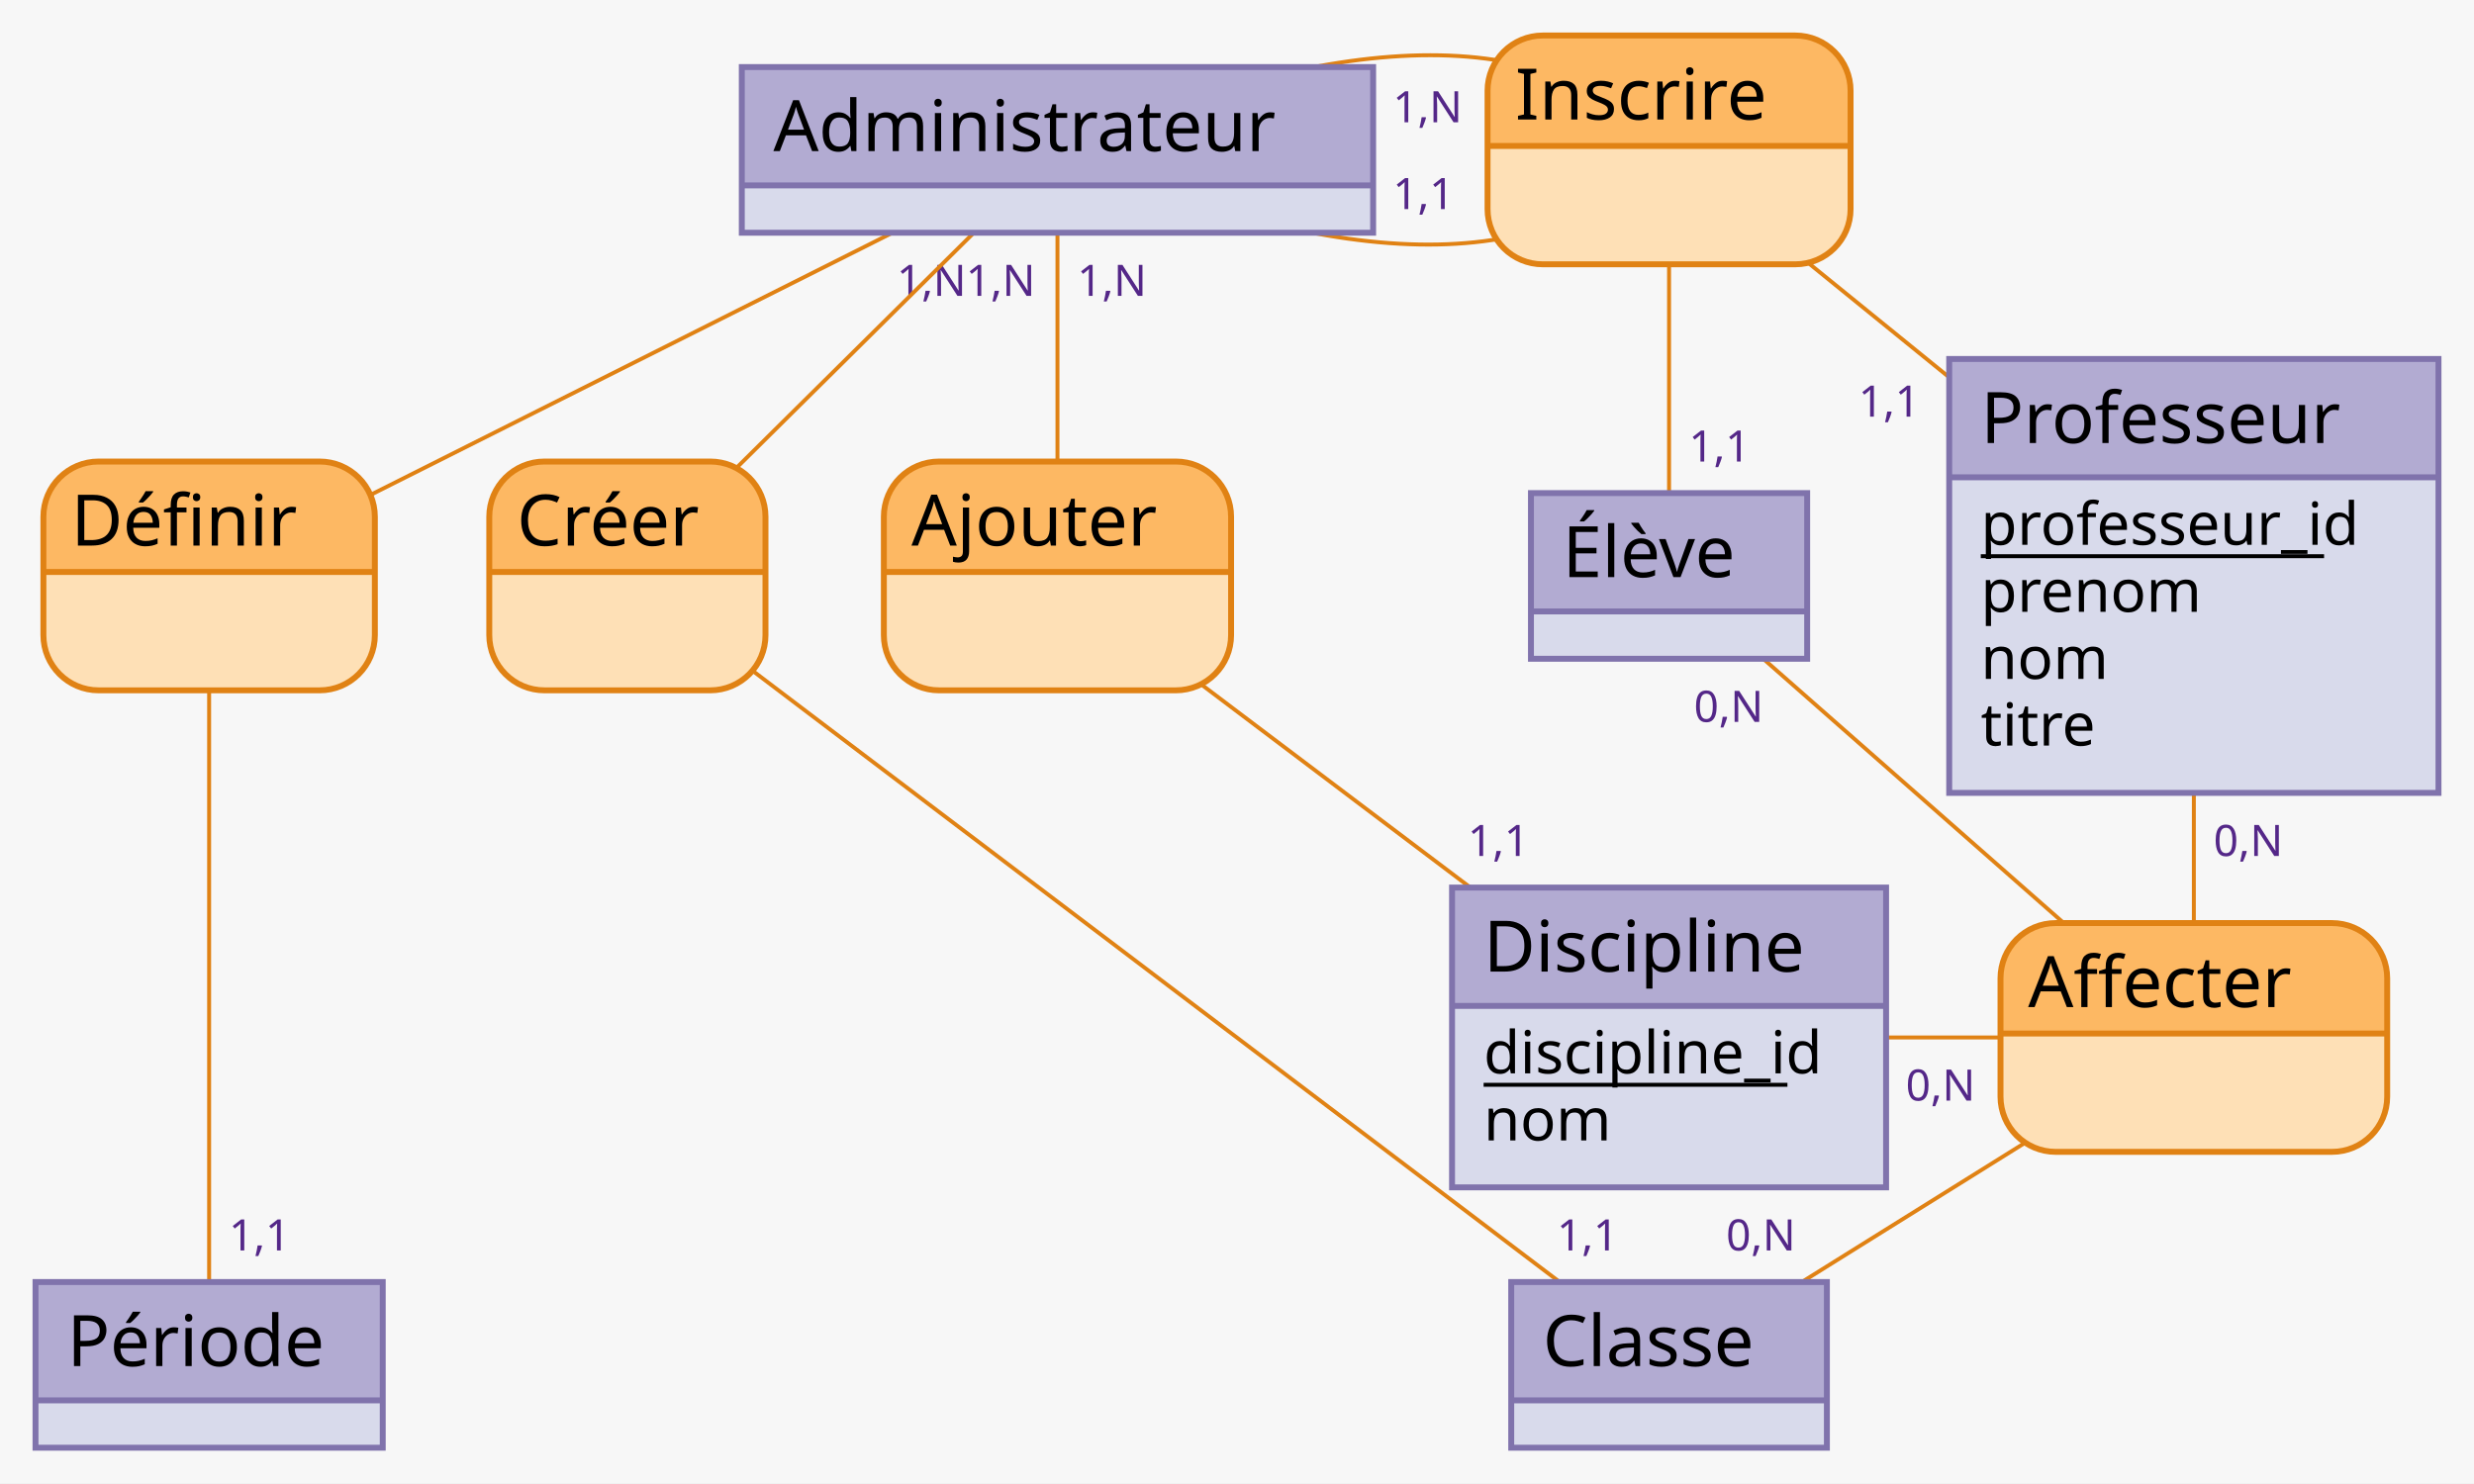
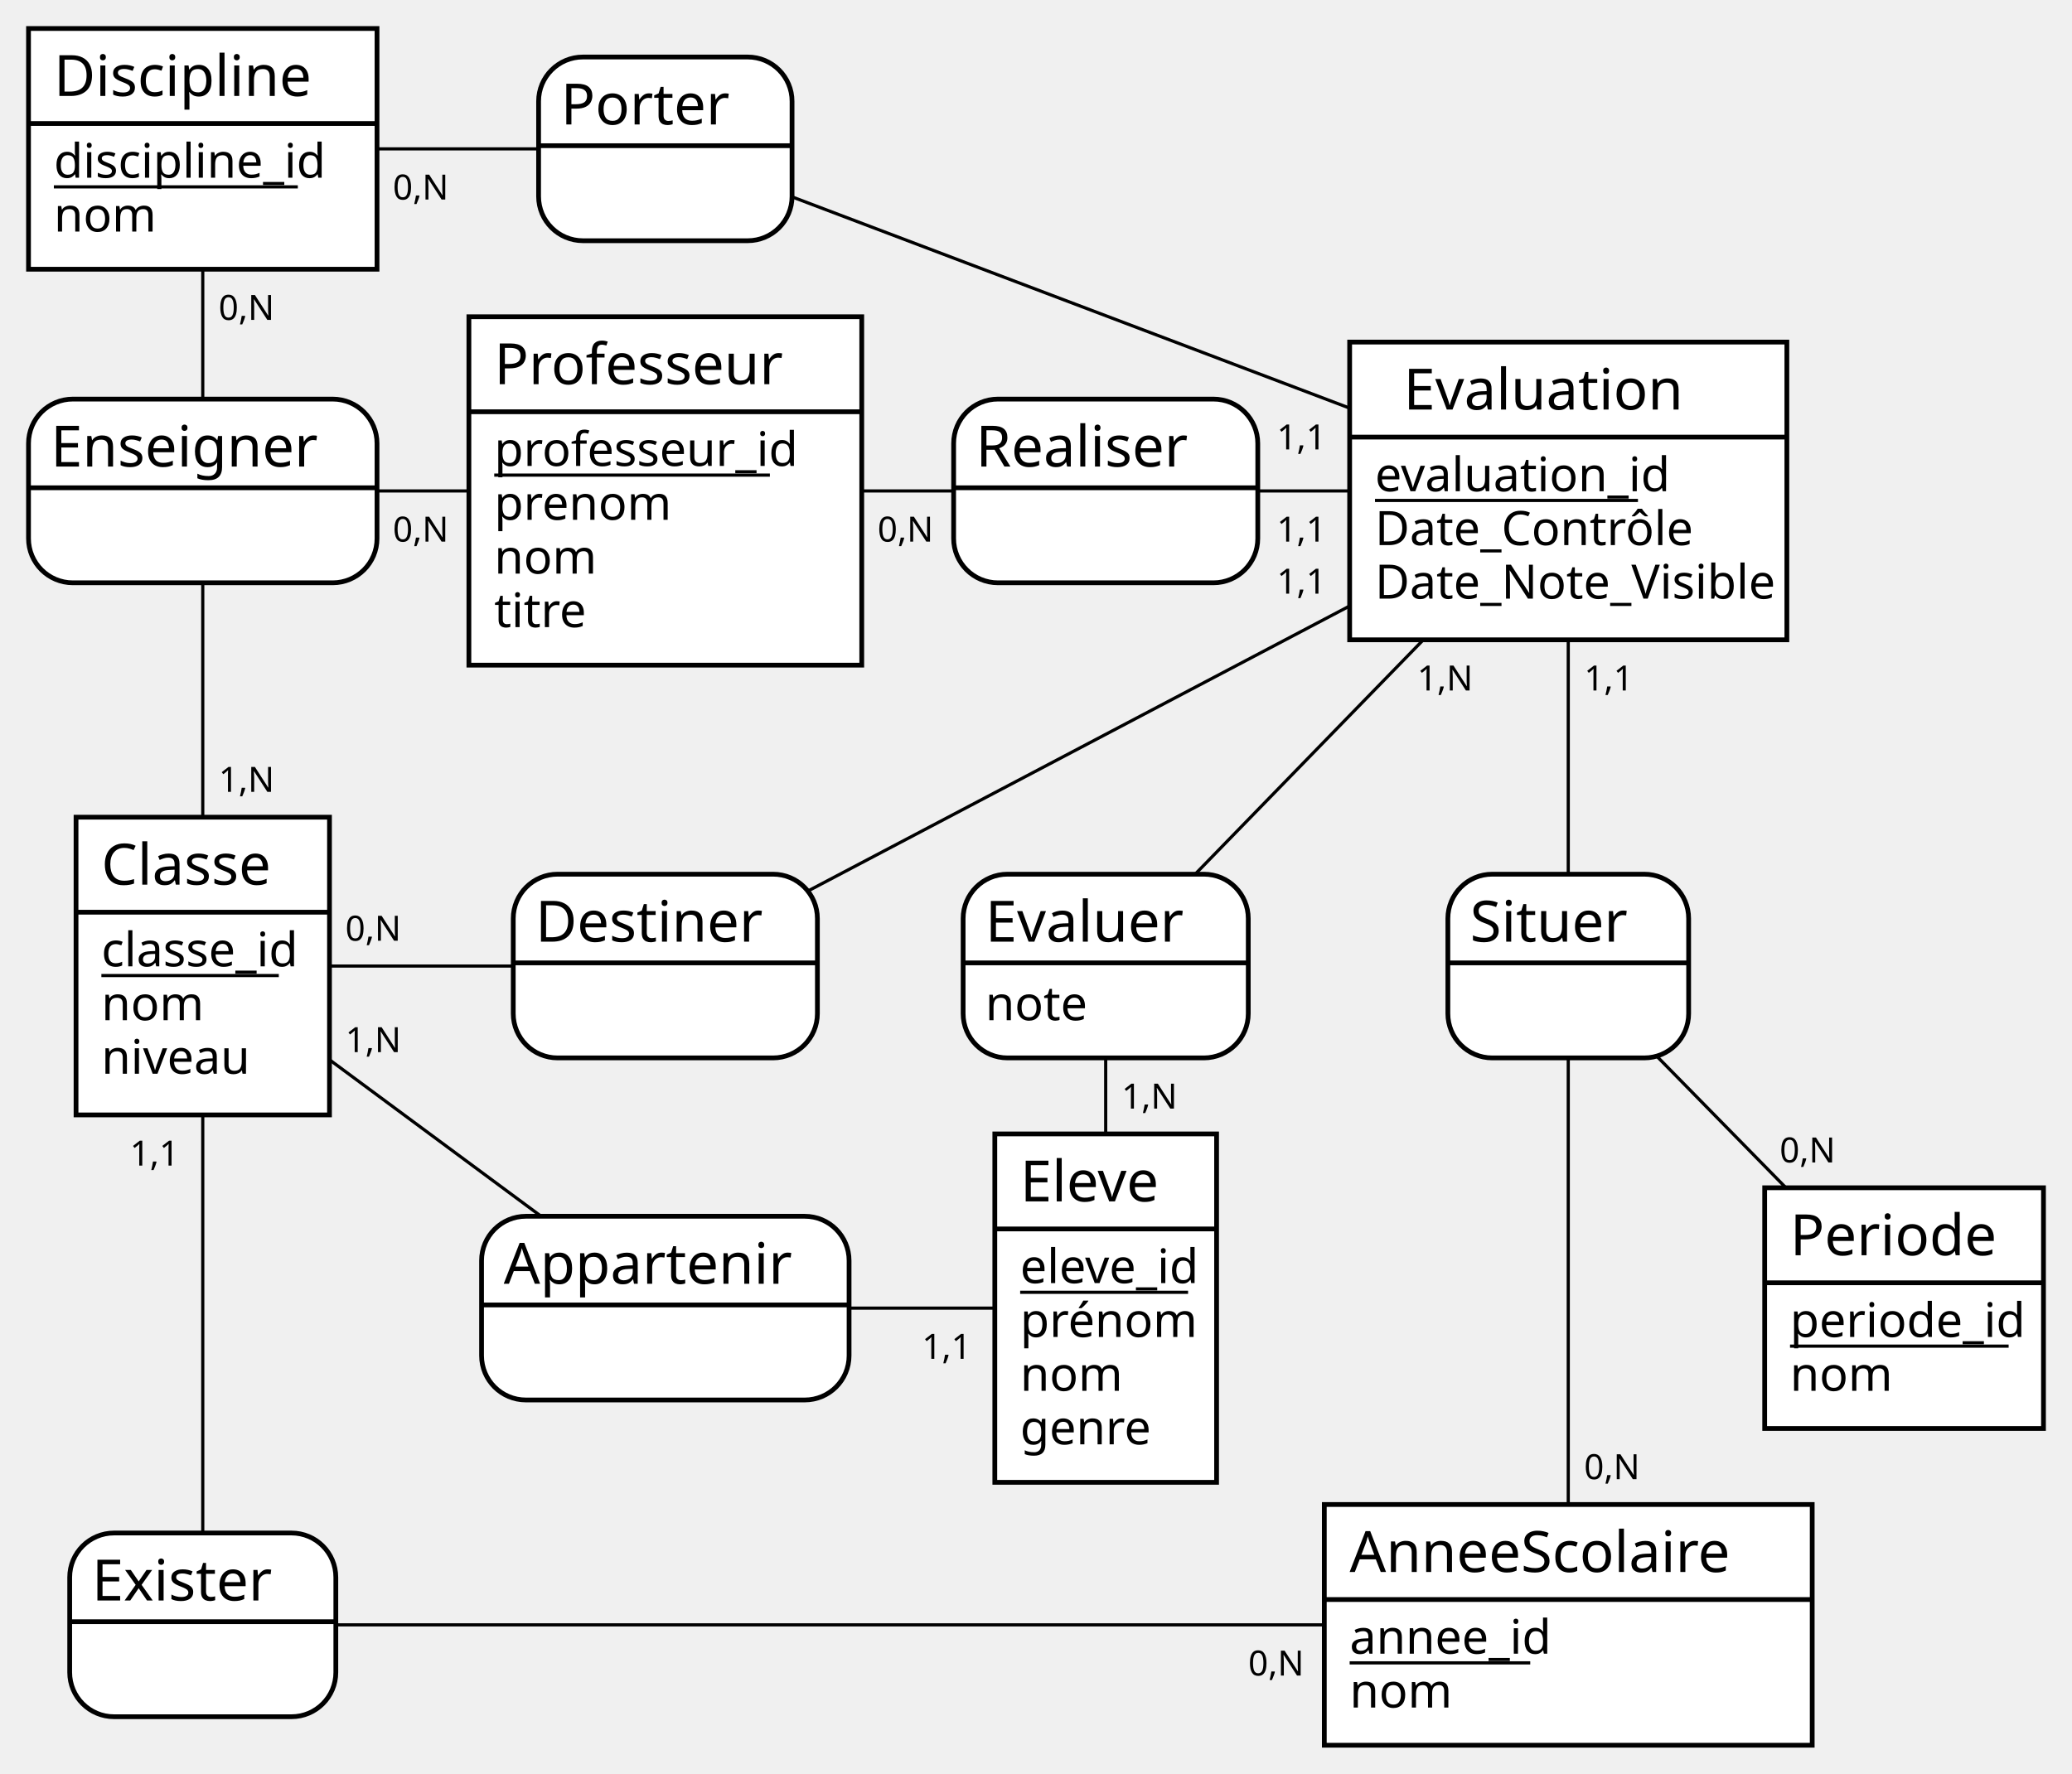
- <svg xmlns="http://www.w3.org/2000/svg" width="627" height="376" view_box="0 0 627 376">\n\n<rect id="frame" x="0" y="0" width="627" height="376" fill="#f7f7f7" stroke="none" stroke-width="0" />
-   <path d="M268 38 C 342.333 6.0 394.0 6.0 423 38" fill="none" stroke="#e08214" stroke-width="1" />
-   <text x="353" y="31.0" fill="#542788" font-family="Futura" font-size="11">1,N</text>
-   <path d="M268 38 C 341.667 70.0 393.333 70.0 423 38" fill="none" stroke="#e08214" stroke-width="1" />
-   <text x="353" y="53.0" fill="#542788" font-family="Futura" font-size="11">1,1</text>
-   <line x1="556" y1="146" x2="423" y2="38" stroke="#e08214" stroke-width="1" />
-   <text x="471" y="105.615" fill="#542788" font-family="Futura" font-size="11">1,1</text>
-   <line x1="423" y1="146" x2="423" y2="38" stroke="#e08214" stroke-width="1" />
-   <text x="428.0" y="117" fill="#542788" font-family="Futura" font-size="11">1,1</text>
-   <g id="association-Inscrire">
-     <path d="M 455 9 a 14 14 90 0 1 14 14 V 37 h -92 V 23 a 14 14 90 0 1 14 -14" fill="#fdb863" stroke="#fdb863" stroke-width="0" />
-     <path d="M 469 37.0 v 16 a 14 14 90 0 1 -14 14 H 391 a 14 14 90 0 1 -14 -14 V 37.0 H 92" fill="#fee0b6" stroke="#fee0b6" stroke-width="0" />
-     <rect x="377" y="9" width="92" height="58" fill="none" rx="14" stroke="#e08214" stroke-width="1.5" />
-     <line x1="377" y1="37" x2="469" y2="37" stroke="#e08214" stroke-width="1.5" />
-     <text x="384" y="30.3" fill="#000000" font-family="Copperplate" font-size="18">Inscrire</text>
+ <svg xmlns="http://www.w3.org/2000/svg" width="654" height="560" view_box="0 0 654 560">\n\n<rect id="frame" x="0" y="0" width="654" height="560" fill="none" stroke="none" stroke-width="0" />
+   <line x1="495" y1="155" x2="210" y2="47" stroke="#000000" stroke-width="1" />
+   <text x="403" y="141.888" fill="#000000" font-family="Futura" font-size="11">1,1</text>
+   <line x1="64" y1="47" x2="210" y2="47" stroke="#000000" stroke-width="1" />
+   <text x="124" y="63.0" fill="#000000" font-family="Futura" font-size="11">0,N</text>
+   <g id="association-Porter">
+     <path d="M 236 18 a 14 14 90 0 1 14 14 V 46 h -80 V 32 a 14 14 90 0 1 14 -14" fill="#FFFFFF" stroke="#FFFFFF" stroke-width="0" />
+     <path d="M 250 46.0 v 16 a 14 14 90 0 1 -14 14 H 184 a 14 14 90 0 1 -14 -14 V 46.0 H 80" fill="#FFFFFF" stroke="#FFFFFF" stroke-width="0" />
+     <rect x="170" y="18" width="80" height="58" fill="none" rx="14" stroke="#000000" stroke-width="1.5" />
+     <line x1="170" y1="46" x2="250" y2="46" stroke="#000000" stroke-width="1.5" />
+     <text x="177" y="39.3" fill="#000000" font-family="Copperplate" font-size="18">Porter</text>
  </g>
-   <line x1="53" y1="346" x2="53" y2="146" stroke="#e08214" stroke-width="1" />
-   <text x="58.0" y="317" fill="#542788" font-family="Futura" font-size="11">1,1</text>
-   <line x1="268" y1="38" x2="53" y2="146" stroke="#e08214" stroke-width="1" />
-   <text x="227.268" y="75" fill="#542788" font-family="Futura" font-size="11">1,N</text>
-   <g id="association-Définir">
-     <path d="M 81 117 a 14 14 90 0 1 14 14 V 145 h -84 V 131 a 14 14 90 0 1 14 -14" fill="#fdb863" stroke="#fdb863" stroke-width="0" />
-     <path d="M 95 145.0 v 16 a 14 14 90 0 1 -14 14 H 25 a 14 14 90 0 1 -14 -14 V 145.0 H 84" fill="#fee0b6" stroke="#fee0b6" stroke-width="0" />
-     <rect x="11" y="117" width="84" height="58" fill="none" rx="14" stroke="#e08214" stroke-width="1.5" />
-     <line x1="11" y1="145" x2="95" y2="145" stroke="#e08214" stroke-width="1.5" />
-     <text x="18" y="138.3" fill="#000000" font-family="Copperplate" font-size="18">Définir</text>
+   <line x1="210" y1="155" x2="64" y2="155" stroke="#000000" stroke-width="1" />
+   <text x="124" y="171.0" fill="#000000" font-family="Futura" font-size="11">0,N</text>
+   <line x1="64" y1="47" x2="64" y2="155" stroke="#000000" stroke-width="1" />
+   <text x="69.0" y="101" fill="#000000" font-family="Futura" font-size="11">0,N</text>
+   <line x1="64" y1="305" x2="64" y2="155" stroke="#000000" stroke-width="1" />
+   <text x="69.0" y="250" fill="#000000" font-family="Futura" font-size="11">1,N</text>
+   <g id="association-Enseigner">
+     <path d="M 105 126 a 14 14 90 0 1 14 14 V 154 h -110 V 140 a 14 14 90 0 1 14 -14" fill="#FFFFFF" stroke="#FFFFFF" stroke-width="0" />
+     <path d="M 119 154.0 v 16 a 14 14 90 0 1 -14 14 H 23 a 14 14 90 0 1 -14 -14 V 154.0 H 110" fill="#FFFFFF" stroke="#FFFFFF" stroke-width="0" />
+     <rect x="9" y="126" width="110" height="58" fill="none" rx="14" stroke="#000000" stroke-width="1.5" />
+     <line x1="9" y1="154" x2="119" y2="154" stroke="#000000" stroke-width="1.5" />
+     <text x="16" y="147.3" fill="#000000" font-family="Copperplate" font-size="18">Enseigner</text>
  </g>
-   <line x1="423" y1="346" x2="159" y2="146" stroke="#e08214" stroke-width="1" />
-   <text x="394.575" y="317" fill="#542788" font-family="Futura" font-size="11">1,1</text>
-   <line x1="268" y1="38" x2="159" y2="146" stroke="#e08214" stroke-width="1" />
-   <text x="244.781" y="75" fill="#542788" font-family="Futura" font-size="11">1,N</text>
-   <g id="association-Créer">
-     <path d="M 180 117 a 14 14 90 0 1 14 14 V 145 h -70 V 131 a 14 14 90 0 1 14 -14" fill="#fdb863" stroke="#fdb863" stroke-width="0" />
-     <path d="M 194 145.0 v 16 a 14 14 90 0 1 -14 14 H 138 a 14 14 90 0 1 -14 -14 V 145.0 H 70" fill="#fee0b6" stroke="#fee0b6" stroke-width="0" />
-     <rect x="124" y="117" width="70" height="58" fill="none" rx="14" stroke="#e08214" stroke-width="1.5" />
-     <line x1="124" y1="145" x2="194" y2="145" stroke="#e08214" stroke-width="1.5" />
-     <text x="131" y="138.3" fill="#000000" font-family="Copperplate" font-size="18">Créer</text>
+   <line x1="495" y1="155" x2="349" y2="155" stroke="#000000" stroke-width="1" />
+   <text x="403" y="171.0" fill="#000000" font-family="Futura" font-size="11">1,1</text>
+   <line x1="210" y1="155" x2="349" y2="155" stroke="#000000" stroke-width="1" />
+   <text x="277" y="171.0" fill="#000000" font-family="Futura" font-size="11">0,N</text>
+   <g id="association-Realiser">
+     <path d="M 383 126 a 14 14 90 0 1 14 14 V 154 h -96 V 140 a 14 14 90 0 1 14 -14" fill="#FFFFFF" stroke="#FFFFFF" stroke-width="0" />
+     <path d="M 397 154.0 v 16 a 14 14 90 0 1 -14 14 H 315 a 14 14 90 0 1 -14 -14 V 154.0 H 96" fill="#FFFFFF" stroke="#FFFFFF" stroke-width="0" />
+     <rect x="301" y="126" width="96" height="58" fill="none" rx="14" stroke="#000000" stroke-width="1.5" />
+     <line x1="301" y1="154" x2="397" y2="154" stroke="#000000" stroke-width="1.5" />
+     <text x="308" y="147.3" fill="#000000" font-family="Copperplate" font-size="18">Realiser</text>
  </g>
-   <line x1="423" y1="263" x2="268" y2="146" stroke="#e08214" stroke-width="1" />
-   <text x="371.971" y="217" fill="#542788" font-family="Futura" font-size="11">1,1</text>
-   <line x1="268" y1="38" x2="268" y2="146" stroke="#e08214" stroke-width="1" />
-   <text x="273.0" y="75" fill="#542788" font-family="Futura" font-size="11">1,N</text>
-   <g id="association-Ajouter">
-     <path d="M 298 117 a 14 14 90 0 1 14 14 V 145 h -88 V 131 a 14 14 90 0 1 14 -14" fill="#fdb863" stroke="#fdb863" stroke-width="0" />
-     <path d="M 312 145.0 v 16 a 14 14 90 0 1 -14 14 H 238 a 14 14 90 0 1 -14 -14 V 145.0 H 88" fill="#fee0b6" stroke="#fee0b6" stroke-width="0" />
-     <rect x="224" y="117" width="88" height="58" fill="none" rx="14" stroke="#e08214" stroke-width="1.5" />
-     <line x1="224" y1="145" x2="312" y2="145" stroke="#e08214" stroke-width="1.5" />
-     <text x="231" y="138.3" fill="#000000" font-family="Copperplate" font-size="18">Ajouter</text>
+   <line x1="495" y1="155" x2="210" y2="305" stroke="#000000" stroke-width="1" />
+   <text x="403" y="187.423" fill="#000000" font-family="Futura" font-size="11">1,1</text>
+   <line x1="64" y1="305" x2="210" y2="305" stroke="#000000" stroke-width="1" />
+   <text x="109" y="297.0" fill="#000000" font-family="Futura" font-size="11">0,N</text>
+   <g id="association-Destiner">
+     <path d="M 244 276 a 14 14 90 0 1 14 14 V 304 h -96 V 290 a 14 14 90 0 1 14 -14" fill="#FFFFFF" stroke="#FFFFFF" stroke-width="0" />
+     <path d="M 258 304.0 v 16 a 14 14 90 0 1 -14 14 H 176 a 14 14 90 0 1 -14 -14 V 304.0 H 96" fill="#FFFFFF" stroke="#FFFFFF" stroke-width="0" />
+     <rect x="162" y="276" width="96" height="58" fill="none" rx="14" stroke="#000000" stroke-width="1.5" />
+     <line x1="162" y1="304" x2="258" y2="304" stroke="#000000" stroke-width="1.5" />
+     <text x="169" y="297.3" fill="#000000" font-family="Copperplate" font-size="18">Destiner</text>
  </g>
-   <line x1="556" y1="146" x2="556" y2="263" stroke="#e08214" stroke-width="1" />
-   <text x="561.0" y="217" fill="#542788" font-family="Futura" font-size="11">0,N</text>
-   <line x1="423" y1="263" x2="556" y2="263" stroke="#e08214" stroke-width="1" />
-   <text x="483" y="279.0" fill="#542788" font-family="Futura" font-size="11">0,N</text>
-   <line x1="423" y1="346" x2="556" y2="263" stroke="#e08214" stroke-width="1" />
-   <text x="437.466" y="317" fill="#542788" font-family="Futura" font-size="11">0,N</text>
-   <line x1="423" y1="146" x2="556" y2="263" stroke="#e08214" stroke-width="1" />
-   <text x="429.304" y="183" fill="#542788" font-family="Futura" font-size="11">0,N</text>
-   <g id="association-Affecter">
-     <path d="M 591 234 a 14 14 90 0 1 14 14 V 262 h -98 V 248 a 14 14 90 0 1 14 -14" fill="#fdb863" stroke="#fdb863" stroke-width="0" />
-     <path d="M 605 262.0 v 16 a 14 14 90 0 1 -14 14 H 521 a 14 14 90 0 1 -14 -14 V 262.0 H 98" fill="#fee0b6" stroke="#fee0b6" stroke-width="0" />
-     <rect x="507" y="234" width="98" height="58" fill="none" rx="14" stroke="#e08214" stroke-width="1.5" />
-     <line x1="507" y1="262" x2="605" y2="262" stroke="#e08214" stroke-width="1.5" />
-     <text x="514" y="255.3" fill="#000000" font-family="Copperplate" font-size="18">Affecter</text>
+   <line x1="495" y1="155" x2="349" y2="305" stroke="#000000" stroke-width="1" />
+   <text x="447.317" y="218" fill="#000000" font-family="Futura" font-size="11">1,N</text>
+   <line x1="349" y1="413" x2="349" y2="305" stroke="#000000" stroke-width="1" />
+   <text x="354.0" y="350" fill="#000000" font-family="Futura" font-size="11">1,N</text>
+   <g id="association-Evaluer">
+     <path d="M 380 276 a 14 14 90 0 1 14 14 V 304 h -90 V 290 a 14 14 90 0 1 14 -14" fill="#FFFFFF" stroke="#FFFFFF" stroke-width="0" />
+     <path d="M 394 304.0 v 16 a 14 14 90 0 1 -14 14 H 318 a 14 14 90 0 1 -14 -14 V 304.0 H 90" fill="#FFFFFF" stroke="#FFFFFF" stroke-width="0" />
+     <rect x="304" y="276" width="90" height="58" fill="none" rx="14" stroke="#000000" stroke-width="1.5" />
+     <line x1="304" y1="304" x2="394" y2="304" stroke="#000000" stroke-width="1.5" />
+     <text x="311" y="297.3" fill="#000000" font-family="Copperplate" font-size="18">Evaluer</text>
+     <text x="311" y="322.1" fill="#000000" font-family="Gill Sans" font-size="15">note</text>
  </g>
-   <g id="entity-Administrateur">
-     <g id="frame-Administrateur">
-       <rect x="188" y="17" width="160" height="30" fill="#b2abd2" stroke="#b2abd2" stroke-width="0" />
-       <rect x="188" y="47.0" width="160" height="12" fill="#d8daeb" stroke="#d8daeb" stroke-width="0" />
-       <rect x="188" y="17" width="160" height="42" fill="none" stroke="#8073ac" stroke-width="1.5" />
-       <line x1="188" y1="47" x2="348" y2="47" stroke="#8073ac" stroke-width="1.5" />
+   <line x1="495" y1="513" x2="495" y2="305" stroke="#000000" stroke-width="1" />
+   <text x="500.0" y="467" fill="#000000" font-family="Futura" font-size="11">0,N</text>
+   <line x1="601" y1="413" x2="495" y2="305" stroke="#000000" stroke-width="1" />
+   <text x="561.726" y="367" fill="#000000" font-family="Futura" font-size="11">0,N</text>
+   <line x1="495" y1="155" x2="495" y2="305" stroke="#000000" stroke-width="1" />
+   <text x="500.0" y="218" fill="#000000" font-family="Futura" font-size="11">1,1</text>
+   <g id="association-Situer">
+     <path d="M 519 276 a 14 14 90 0 1 14 14 V 304 h -76 V 290 a 14 14 90 0 1 14 -14" fill="#FFFFFF" stroke="#FFFFFF" stroke-width="0" />
+     <path d="M 533 304.0 v 16 a 14 14 90 0 1 -14 14 H 471 a 14 14 90 0 1 -14 -14 V 304.0 H 76" fill="#FFFFFF" stroke="#FFFFFF" stroke-width="0" />
+     <rect x="457" y="276" width="76" height="58" fill="none" rx="14" stroke="#000000" stroke-width="1.5" />
+     <line x1="457" y1="304" x2="533" y2="304" stroke="#000000" stroke-width="1.5" />
+     <text x="464" y="297.3" fill="#000000" font-family="Copperplate" font-size="18">Situer</text>
+   </g>
+   <line x1="64" y1="305" x2="210" y2="413" stroke="#000000" stroke-width="1" />
+   <text x="109" y="332.18" fill="#000000" font-family="Futura" font-size="11">1,N</text>
+   <line x1="349" y1="413" x2="210" y2="413" stroke="#000000" stroke-width="1" />
+   <text x="291" y="429.0" fill="#000000" font-family="Futura" font-size="11">1,1</text>
+   <g id="association-Appartenir">
+     <path d="M 254 384 a 14 14 90 0 1 14 14 V 412 h -116 V 398 a 14 14 90 0 1 14 -14" fill="#FFFFFF" stroke="#FFFFFF" stroke-width="0" />
+     <path d="M 268 412.0 v 16 a 14 14 90 0 1 -14 14 H 166 a 14 14 90 0 1 -14 -14 V 412.0 H 116" fill="#FFFFFF" stroke="#FFFFFF" stroke-width="0" />
+     <rect x="152" y="384" width="116" height="58" fill="none" rx="14" stroke="#000000" stroke-width="1.5" />
+     <line x1="152" y1="412" x2="268" y2="412" stroke="#000000" stroke-width="1.5" />
+     <text x="159" y="405.3" fill="#000000" font-family="Copperplate" font-size="18">Appartenir</text>
+   </g>
+   <line x1="495" y1="513" x2="64" y2="513" stroke="#000000" stroke-width="1" />
+   <text x="394" y="529.0" fill="#000000" font-family="Futura" font-size="11">0,N</text>
+   <line x1="64" y1="305" x2="64" y2="513" stroke="#000000" stroke-width="1" />
+   <text x="41.0" y="368" fill="#000000" font-family="Futura" font-size="11">1,1</text>
+   <g id="association-Exister">
+     <path d="M 92 484 a 14 14 90 0 1 14 14 V 512 h -84 V 498 a 14 14 90 0 1 14 -14" fill="#FFFFFF" stroke="#FFFFFF" stroke-width="0" />
+     <path d="M 106 512.0 v 16 a 14 14 90 0 1 -14 14 H 36 a 14 14 90 0 1 -14 -14 V 512.0 H 84" fill="#FFFFFF" stroke="#FFFFFF" stroke-width="0" />
+     <rect x="22" y="484" width="84" height="58" fill="none" rx="14" stroke="#000000" stroke-width="1.5" />
+     <line x1="22" y1="512" x2="106" y2="512" stroke="#000000" stroke-width="1.5" />
+     <text x="29" y="505.3" fill="#000000" font-family="Copperplate" font-size="18">Exister</text>
+   </g>
+   <g id="entity-Discipline">
+     <g id="frame-Discipline">
+       <rect x="9" y="9" width="110" height="30" fill="#FFFFFF" stroke="#FFFFFF" stroke-width="0" />
+       <rect x="9" y="39.0" width="110" height="46" fill="#FFFFFF" stroke="#FFFFFF" stroke-width="0" />
+       <rect x="9" y="9" width="110" height="76" fill="none" stroke="#000000" stroke-width="1.5" />
+       <line x1="9" y1="39" x2="119" y2="39" stroke="#000000" stroke-width="1.5" />
    </g>
-     <text x="196" y="38.3" fill="#000000" font-family="Copperplate" font-size="18">Administrateur</text>
-   </g>
-   <g id="entity-Élève">
-     <g id="frame-Élève">
-       <rect x="388" y="125" width="70" height="30" fill="#b2abd2" stroke="#b2abd2" stroke-width="0" />
-       <rect x="388" y="155.0" width="70" height="12" fill="#d8daeb" stroke="#d8daeb" stroke-width="0" />
-       <rect x="388" y="125" width="70" height="42" fill="none" stroke="#8073ac" stroke-width="1.5" />
-       <line x1="388" y1="155" x2="458" y2="155" stroke="#8073ac" stroke-width="1.5" />
-     </g>
-     <text x="396" y="146.3" fill="#000000" font-family="Copperplate" font-size="18">Élève</text>
+     <text x="17" y="30.3" fill="#000000" font-family="Copperplate" font-size="18">Discipline</text>
+     <text x="17" y="56.1" fill="#000000" font-family="Gill Sans" font-size="15">discipline_id</text>
+     <line x1="17" y1="59" x2="94" y2="59" stroke="#000000" stroke-width="1" />
+     <text x="17" y="73.1" fill="#000000" font-family="Gill Sans" font-size="15">nom</text>
  </g>
  <g id="entity-Professeur">
    <g id="frame-Professeur">
-       <rect x="494" y="91" width="124" height="30" fill="#b2abd2" stroke="#b2abd2" stroke-width="0" />
-       <rect x="494" y="121.0" width="124" height="80" fill="#d8daeb" stroke="#d8daeb" stroke-width="0" />
-       <rect x="494" y="91" width="124" height="110" fill="none" stroke="#8073ac" stroke-width="1.5" />
-       <line x1="494" y1="121" x2="618" y2="121" stroke="#8073ac" stroke-width="1.5" />
+       <rect x="148" y="100" width="124" height="30" fill="#FFFFFF" stroke="#FFFFFF" stroke-width="0" />
+       <rect x="148" y="130.0" width="124" height="80" fill="#FFFFFF" stroke="#FFFFFF" stroke-width="0" />
+       <rect x="148" y="100" width="124" height="110" fill="none" stroke="#000000" stroke-width="1.5" />
+       <line x1="148" y1="130" x2="272" y2="130" stroke="#000000" stroke-width="1.5" />
    </g>
-     <text x="502" y="112.3" fill="#000000" font-family="Copperplate" font-size="18">Professeur</text>
-     <text x="502" y="138.1" fill="#000000" font-family="Gill Sans" font-size="15">professeur_id</text>
-     <line x1="502" y1="141" x2="589" y2="141" stroke="#000000" stroke-width="1" />
-     <text x="502" y="155.1" fill="#000000" font-family="Gill Sans" font-size="15">prenom</text>
-     <text x="502" y="172.1" fill="#000000" font-family="Gill Sans" font-size="15">nom</text>
-     <text x="502" y="189.0" fill="#000000" font-family="Gill Sans" font-size="15">titre</text>
+     <text x="156" y="121.3" fill="#000000" font-family="Copperplate" font-size="18">Professeur</text>
+     <text x="156" y="147.1" fill="#000000" font-family="Gill Sans" font-size="15">professeur_id</text>
+     <line x1="156" y1="150" x2="243" y2="150" stroke="#000000" stroke-width="1" />
+     <text x="156" y="164.1" fill="#000000" font-family="Gill Sans" font-size="15">prenom</text>
+     <text x="156" y="181.1" fill="#000000" font-family="Gill Sans" font-size="15">nom</text>
+     <text x="156" y="198.0" fill="#000000" font-family="Gill Sans" font-size="15">titre</text>
  </g>
-   <g id="entity-Discipline">
-     <g id="frame-Discipline">
-       <rect x="368" y="225" width="110" height="30" fill="#b2abd2" stroke="#b2abd2" stroke-width="0" />
-       <rect x="368" y="255.0" width="110" height="46" fill="#d8daeb" stroke="#d8daeb" stroke-width="0" />
-       <rect x="368" y="225" width="110" height="76" fill="none" stroke="#8073ac" stroke-width="1.5" />
-       <line x1="368" y1="255" x2="478" y2="255" stroke="#8073ac" stroke-width="1.5" />
+   <g id="entity-Evaluation">
+     <g id="frame-Evaluation">
+       <rect x="426" y="108" width="138" height="30" fill="#FFFFFF" stroke="#FFFFFF" stroke-width="0" />
+       <rect x="426" y="138.0" width="138" height="64" fill="#FFFFFF" stroke="#FFFFFF" stroke-width="0" />
+       <rect x="426" y="108" width="138" height="94" fill="none" stroke="#000000" stroke-width="1.5" />
+       <line x1="426" y1="138" x2="564" y2="138" stroke="#000000" stroke-width="1.5" />
    </g>
-     <text x="376" y="246.3" fill="#000000" font-family="Copperplate" font-size="18">Discipline</text>
-     <text x="376" y="272.1" fill="#000000" font-family="Gill Sans" font-size="15">discipline_id</text>
-     <line x1="376" y1="275" x2="453" y2="275" stroke="#000000" stroke-width="1" />
-     <text x="376" y="289.1" fill="#000000" font-family="Gill Sans" font-size="15">nom</text>
-   </g>
-   <g id="entity-Période">
-     <g id="frame-Période">
-       <rect x="9" y="325" width="88" height="30" fill="#b2abd2" stroke="#b2abd2" stroke-width="0" />
-       <rect x="9" y="355.0" width="88" height="12" fill="#d8daeb" stroke="#d8daeb" stroke-width="0" />
-       <rect x="9" y="325" width="88" height="42" fill="none" stroke="#8073ac" stroke-width="1.5" />
-       <line x1="9" y1="355" x2="97" y2="355" stroke="#8073ac" stroke-width="1.5" />
-     </g>
-     <text x="17" y="346.3" fill="#000000" font-family="Copperplate" font-size="18">Période</text>
+     <text x="443" y="129.3" fill="#000000" font-family="Copperplate" font-size="18">Evaluation</text>
+     <text x="434" y="155.1" fill="#000000" font-family="Gill Sans" font-size="15">evaluation_id</text>
+     <line x1="434" y1="158" x2="517" y2="158" stroke="#000000" stroke-width="1" />
+     <text x="434" y="172.1" fill="#000000" font-family="Gill Sans" font-size="15">Date_Contrôle</text>
+     <text x="434" y="189.0" fill="#000000" font-family="Gill Sans" font-size="15">Date_Note_Visible</text>
  </g>
  <g id="entity-Classe">
    <g id="frame-Classe">
-       <rect x="383" y="325" width="80" height="30" fill="#b2abd2" stroke="#b2abd2" stroke-width="0" />
-       <rect x="383" y="355.0" width="80" height="12" fill="#d8daeb" stroke="#d8daeb" stroke-width="0" />
-       <rect x="383" y="325" width="80" height="42" fill="none" stroke="#8073ac" stroke-width="1.5" />
-       <line x1="383" y1="355" x2="463" y2="355" stroke="#8073ac" stroke-width="1.5" />
+       <rect x="24" y="258" width="80" height="30" fill="#FFFFFF" stroke="#FFFFFF" stroke-width="0" />
+       <rect x="24" y="288.0" width="80" height="64" fill="#FFFFFF" stroke="#FFFFFF" stroke-width="0" />
+       <rect x="24" y="258" width="80" height="94" fill="none" stroke="#000000" stroke-width="1.5" />
+       <line x1="24" y1="288" x2="104" y2="288" stroke="#000000" stroke-width="1.5" />
    </g>
-     <text x="391" y="346.3" fill="#000000" font-family="Copperplate" font-size="18">Classe</text>
+     <text x="32" y="279.3" fill="#000000" font-family="Copperplate" font-size="18">Classe</text>
+     <text x="32" y="305.1" fill="#000000" font-family="Gill Sans" font-size="15">classe_id</text>
+     <line x1="32" y1="308" x2="88" y2="308" stroke="#000000" stroke-width="1" />
+     <text x="32" y="322.1" fill="#000000" font-family="Gill Sans" font-size="15">nom</text>
+     <text x="32" y="339.0" fill="#000000" font-family="Gill Sans" font-size="15">niveau</text>
+   </g>
+   <g id="entity-Eleve">
+     <g id="frame-Eleve">
+       <rect x="314" y="358" width="70" height="30" fill="#FFFFFF" stroke="#FFFFFF" stroke-width="0" />
+       <rect x="314" y="388.0" width="70" height="80" fill="#FFFFFF" stroke="#FFFFFF" stroke-width="0" />
+       <rect x="314" y="358" width="70" height="110" fill="none" stroke="#000000" stroke-width="1.5" />
+       <line x1="314" y1="388" x2="384" y2="388" stroke="#000000" stroke-width="1.5" />
+     </g>
+     <text x="322" y="379.3" fill="#000000" font-family="Copperplate" font-size="18">Eleve</text>
+     <text x="322" y="405.1" fill="#000000" font-family="Gill Sans" font-size="15">eleve_id</text>
+     <line x1="322" y1="408" x2="375" y2="408" stroke="#000000" stroke-width="1" />
+     <text x="322" y="422.1" fill="#000000" font-family="Gill Sans" font-size="15">prénom</text>
+     <text x="322" y="439.1" fill="#000000" font-family="Gill Sans" font-size="15">nom</text>
+     <text x="322" y="456.0" fill="#000000" font-family="Gill Sans" font-size="15">genre</text>
+   </g>
+   <g id="entity-Periode">
+     <g id="frame-Periode">
+       <rect x="557" y="375" width="88" height="30" fill="#FFFFFF" stroke="#FFFFFF" stroke-width="0" />
+       <rect x="557" y="405.0" width="88" height="46" fill="#FFFFFF" stroke="#FFFFFF" stroke-width="0" />
+       <rect x="557" y="375" width="88" height="76" fill="none" stroke="#000000" stroke-width="1.5" />
+       <line x1="557" y1="405" x2="645" y2="405" stroke="#000000" stroke-width="1.5" />
+     </g>
+     <text x="565" y="396.3" fill="#000000" font-family="Copperplate" font-size="18">Periode</text>
+     <text x="565" y="422.1" fill="#000000" font-family="Gill Sans" font-size="15">periode_id</text>
+     <line x1="565" y1="425" x2="634" y2="425" stroke="#000000" stroke-width="1" />
+     <text x="565" y="439.1" fill="#000000" font-family="Gill Sans" font-size="15">nom</text>
+   </g>
+   <g id="entity-AnneeScolaire">
+     <g id="frame-AnneeScolaire">
+       <rect x="418" y="475" width="154" height="30" fill="#FFFFFF" stroke="#FFFFFF" stroke-width="0" />
+       <rect x="418" y="505.0" width="154" height="46" fill="#FFFFFF" stroke="#FFFFFF" stroke-width="0" />
+       <rect x="418" y="475" width="154" height="76" fill="none" stroke="#000000" stroke-width="1.5" />
+       <line x1="418" y1="505" x2="572" y2="505" stroke="#000000" stroke-width="1.5" />
+     </g>
+     <text x="426" y="496.3" fill="#000000" font-family="Copperplate" font-size="18">AnneeScolaire</text>
+     <text x="426" y="522.1" fill="#000000" font-family="Gill Sans" font-size="15">annee_id</text>
+     <line x1="426" y1="525" x2="483" y2="525" stroke="#000000" stroke-width="1" />
+     <text x="426" y="539.1" fill="#000000" font-family="Gill Sans" font-size="15">nom</text>
  </g>
</svg>
